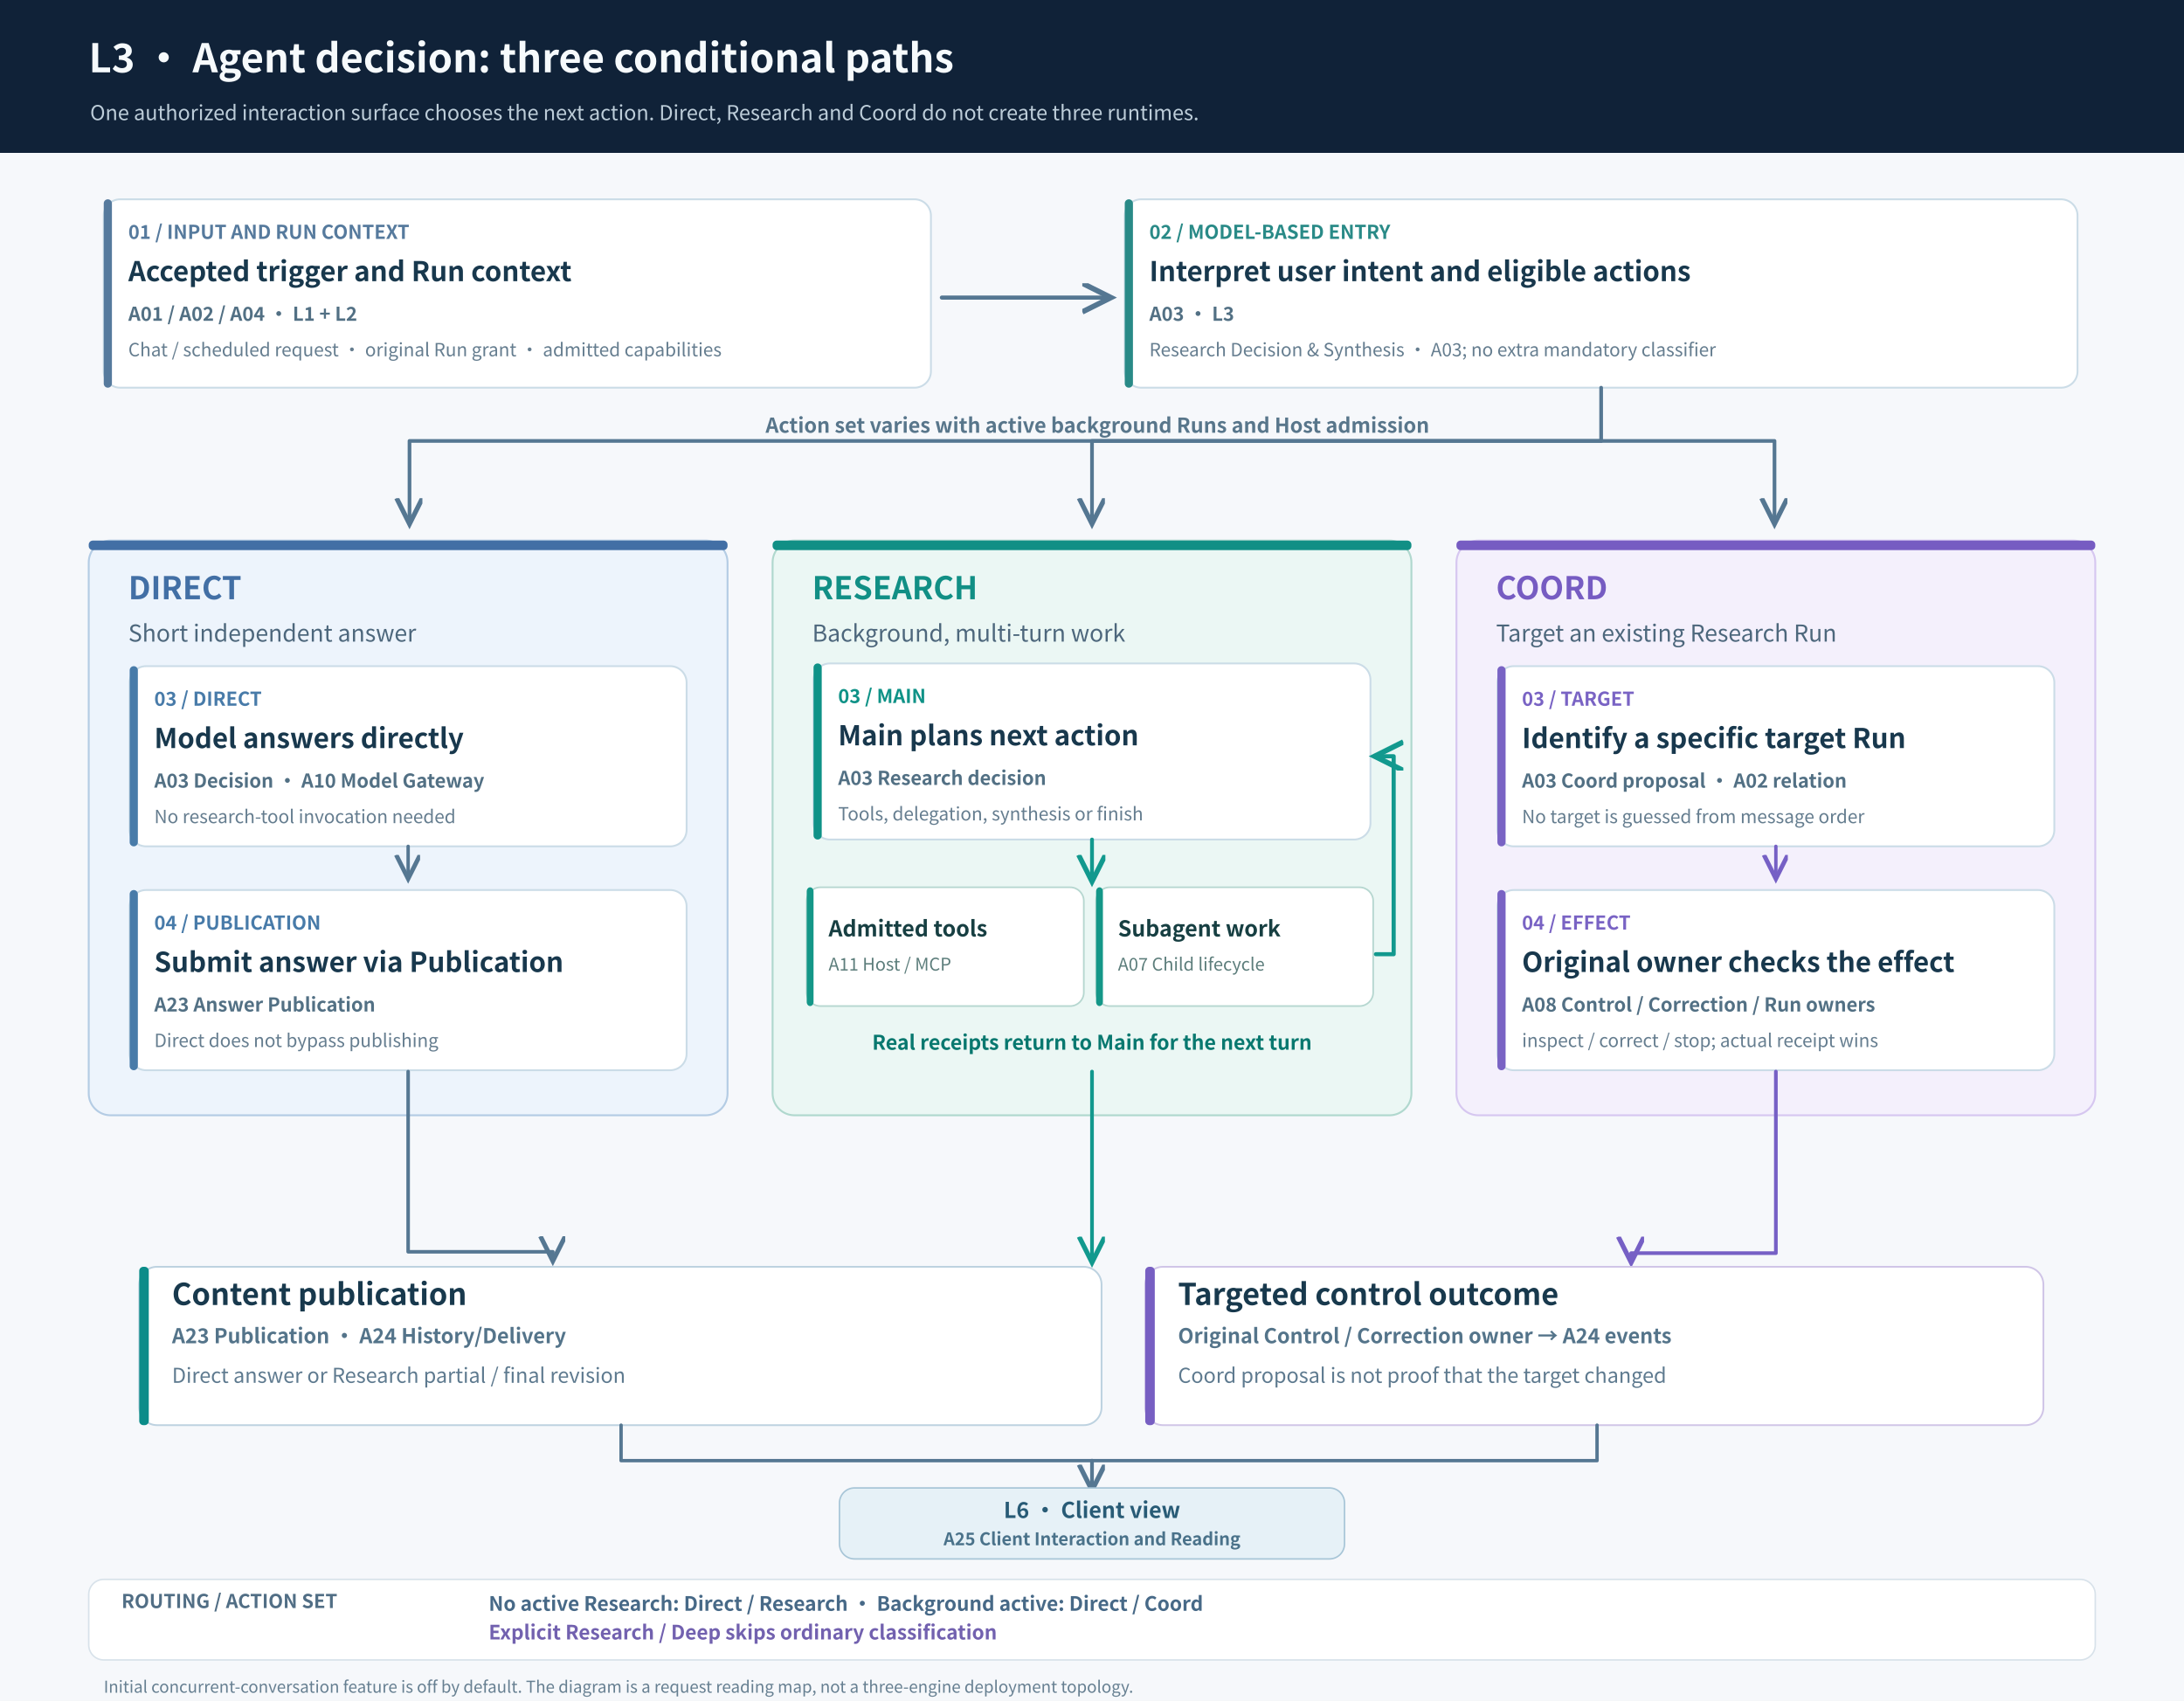
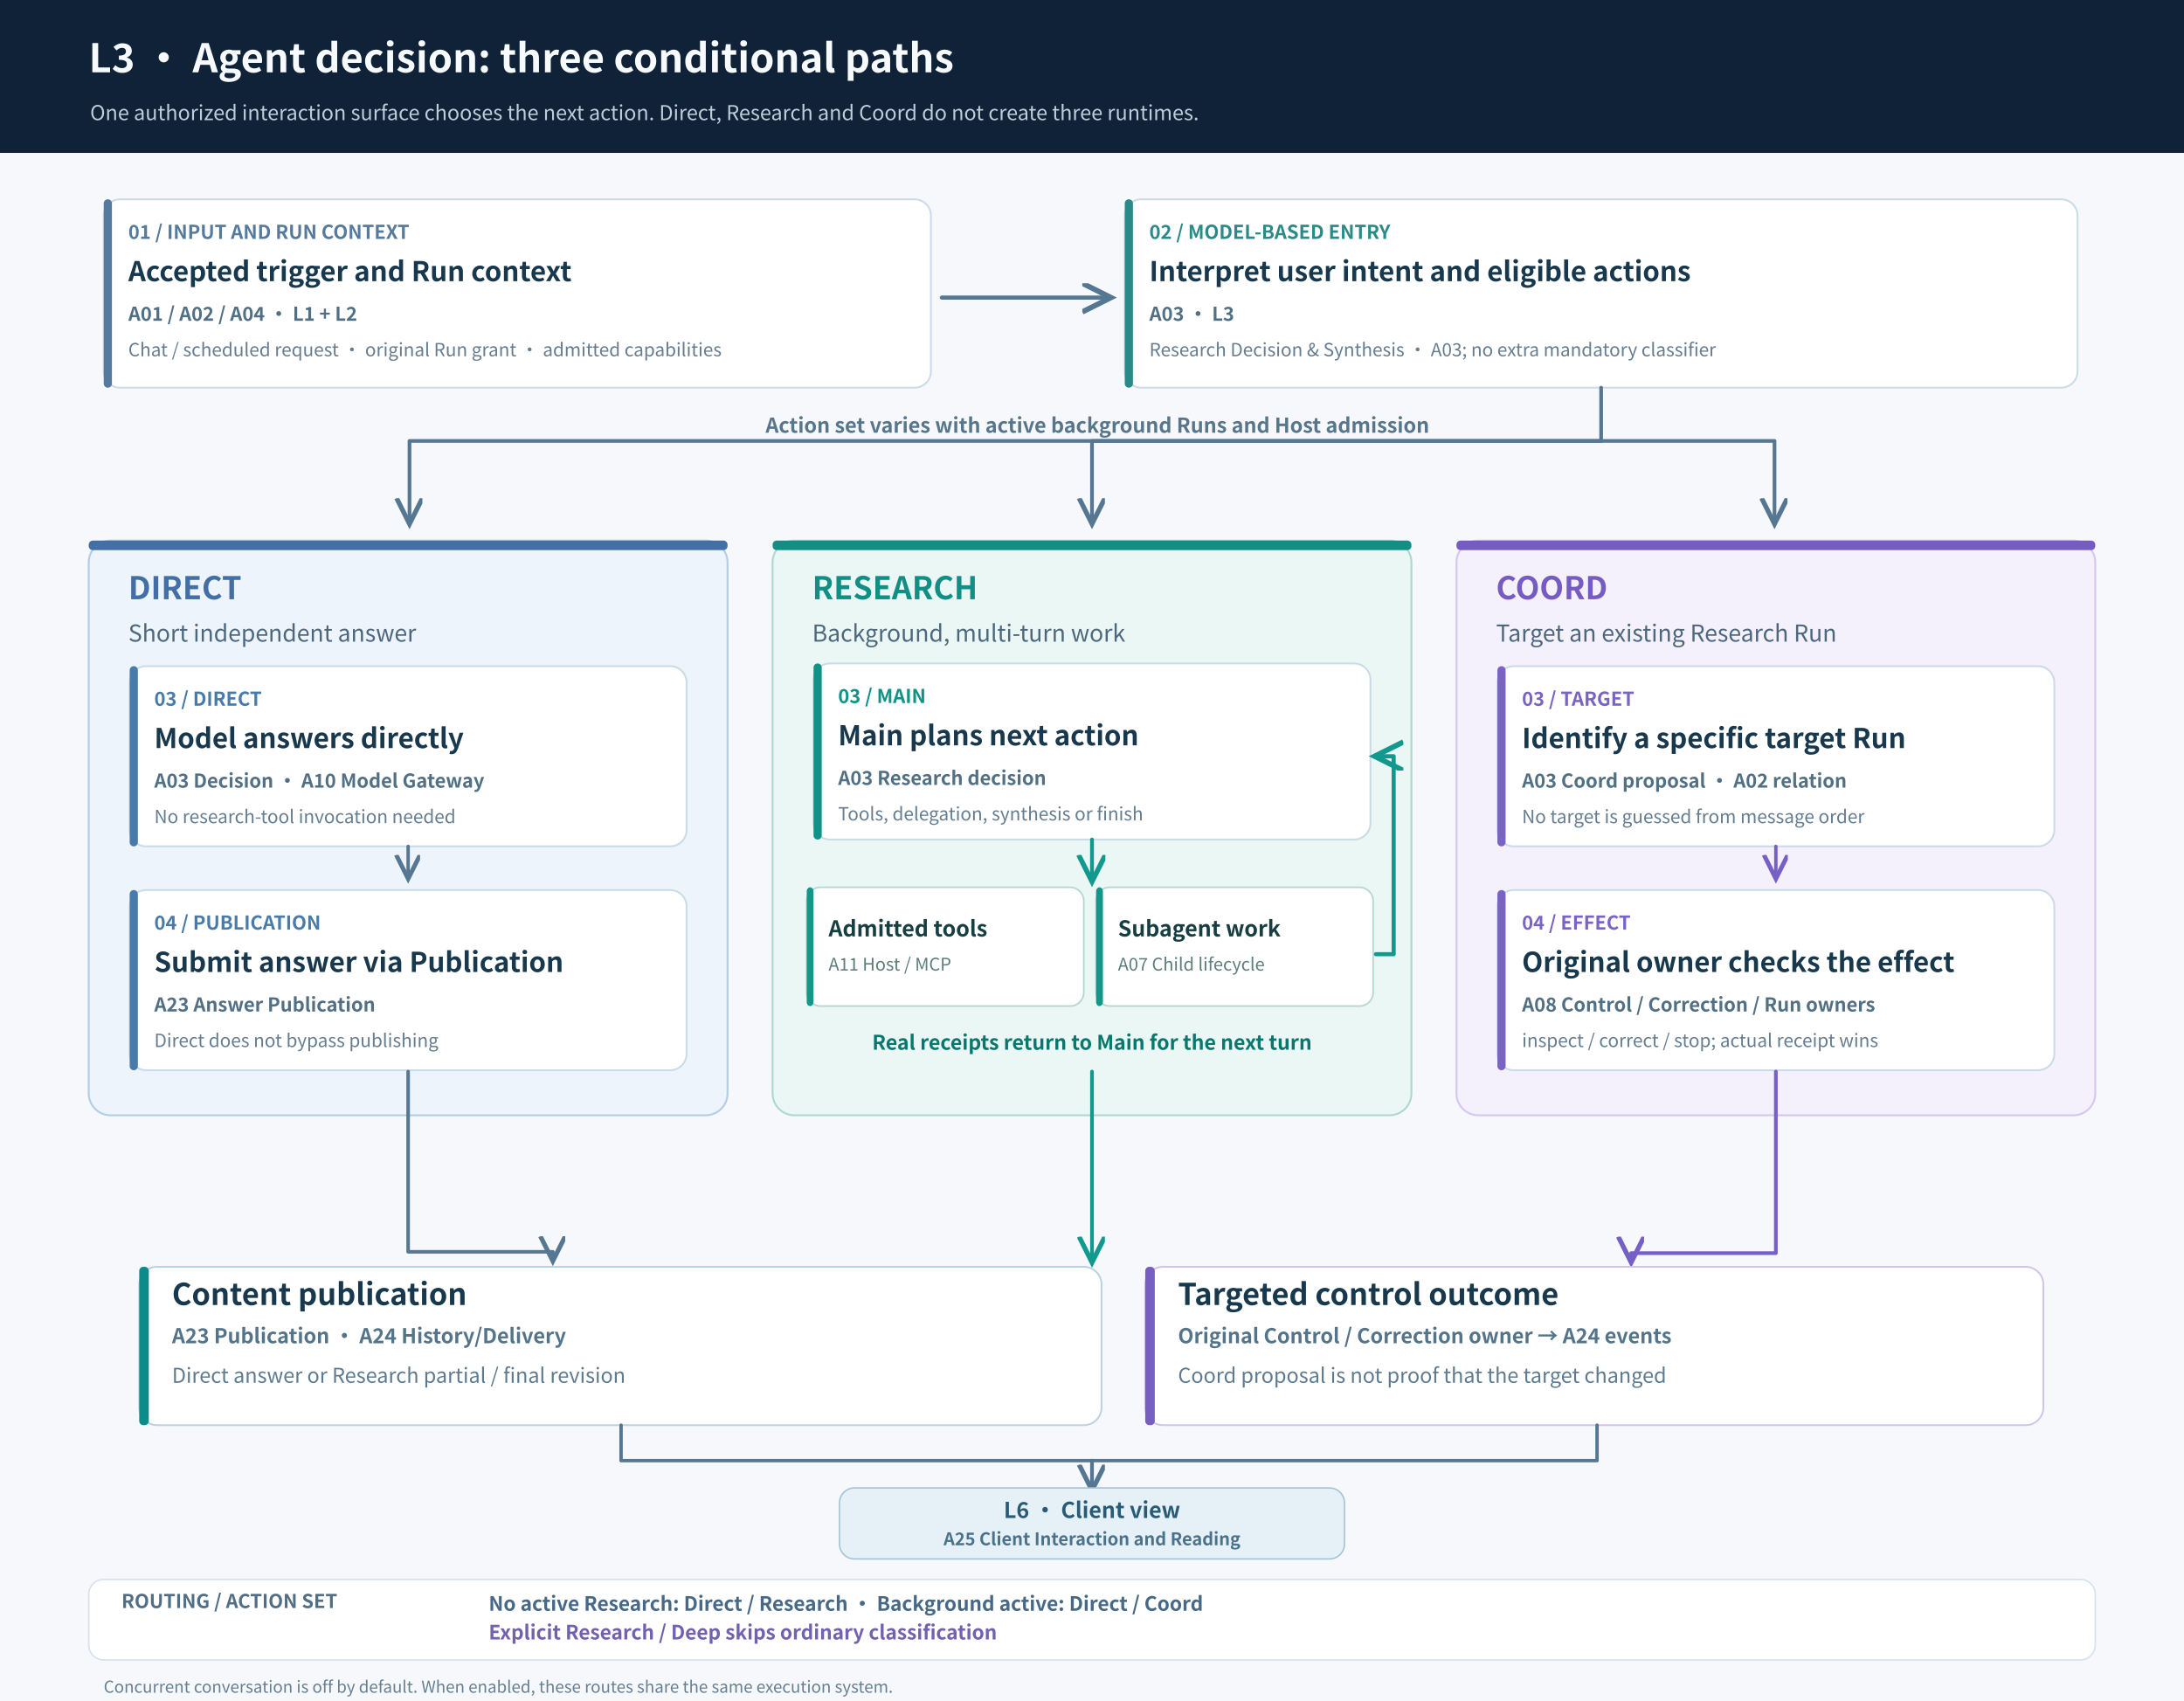
<svg xmlns="http://www.w3.org/2000/svg" width="1600" height="1246" viewBox="0 0 1600 1246" role="img" aria-labelledby="title description">
  <defs>
    <marker id="arrow" markerWidth="9" markerHeight="9" refX="6.7" refY="3.5" orient="auto" markerUnits="strokeWidth">
      <path d="M0 0 L7 3.5 L0 7" fill="none" stroke="#557792" stroke-width="1.3" />
    </marker>
    <marker id="teal" markerWidth="9" markerHeight="9" refX="6.7" refY="3.5" orient="auto" markerUnits="strokeWidth">
      <path d="M0 0 L7 3.5 L0 7" fill="none" stroke="#12998E" stroke-width="1.3" />
    </marker>
    <marker id="purple" markerWidth="9" markerHeight="9" refX="6.7" refY="3.5" orient="auto" markerUnits="strokeWidth">
      <path d="M0 0 L7 3.5 L0 7" fill="none" stroke="#7660C5" stroke-width="1.3" />
    </marker>
    <marker id="gray" markerWidth="9" markerHeight="9" refX="6.7" refY="3.5" orient="auto" markerUnits="strokeWidth">
      <path d="M0 0 L7 3.5 L0 7" fill="none" stroke="#92A2B4" stroke-width="1.3" />
    </marker>
  </defs>
  <rect x="0" y="0" width="1600" height="1246" rx="0" fill="#F6F8FB" stroke="#F6F8FB" stroke-width="0" />
  <rect x="0" y="0" width="1600" height="112" rx="0" fill="#102238" stroke="#102238" stroke-width="0" />
  <text x="65" y="53" fill="#F6FAFC" font-family="Noto Sans CJK SC,Noto Sans SC,Arial,sans-serif" font-size="29" font-weight="750" text-anchor="start">L3 · Agent decision: three conditional paths</text>
  <text x="66" y="88" fill="#BDCDD9" font-family="Noto Sans CJK SC,Noto Sans SC,Arial,sans-serif" font-size="15" font-weight="440" text-anchor="start">One authorized interaction surface chooses the next action. Direct, Research and Coord do not create three runtimes.</text>
  <rect x="76" y="146" width="606" height="138" rx="12" fill="#FFF" stroke="#CBDCE7" stroke-width="1.35" />
  <rect x="76" y="146" width="6" height="138" rx="3" fill="#567A9D" stroke="#567A9D" stroke-width="0" />
  <text x="94" y="175" fill="#567A9D" font-family="Noto Sans CJK SC,Noto Sans SC,Arial,sans-serif" font-size="14" font-weight="750" text-anchor="start">01 / INPUT AND RUN CONTEXT</text>
  <text x="94" y="206" fill="#18384D" font-family="Noto Sans CJK SC,Noto Sans SC,Arial,sans-serif" font-size="20" font-weight="750" text-anchor="start">Accepted trigger and Run context</text>
  <text x="94" y="235" fill="#527084" font-family="Noto Sans CJK SC,Noto Sans SC,Arial,sans-serif" font-size="14" font-weight="560" text-anchor="start">A01 / A02 / A04 · L1 + L2</text>
  <text x="94" y="261" fill="#657D8F" font-family="Noto Sans CJK SC,Noto Sans SC,Arial,sans-serif" font-size="13.3" font-weight="450" text-anchor="start">Chat / scheduled request · original Run grant · admitted capabilities</text>
  <rect x="824" y="146" width="698" height="138" rx="12" fill="#FFF" stroke="#CBDCE7" stroke-width="1.35" />
  <rect x="824" y="146" width="6" height="138" rx="3" fill="#298A87" stroke="#298A87" stroke-width="0" />
  <text x="842" y="175" fill="#298A87" font-family="Noto Sans CJK SC,Noto Sans SC,Arial,sans-serif" font-size="14" font-weight="750" text-anchor="start">02 / MODEL-BASED ENTRY</text>
  <text x="842" y="206" fill="#18384D" font-family="Noto Sans CJK SC,Noto Sans SC,Arial,sans-serif" font-size="20" font-weight="750" text-anchor="start">Interpret user intent and eligible actions</text>
  <text x="842" y="235" fill="#527084" font-family="Noto Sans CJK SC,Noto Sans SC,Arial,sans-serif" font-size="14" font-weight="560" text-anchor="start">A03 · L3</text>
  <text x="842" y="261" fill="#657D8F" font-family="Noto Sans CJK SC,Noto Sans SC,Arial,sans-serif" font-size="13.3" font-weight="450" text-anchor="start">Research Decision &amp; Synthesis · A03; no extra mandatory classifier</text>
  <path d="M690 218 H813" fill="none" stroke="#557792" stroke-width="3" stroke-linecap="round" stroke-linejoin="round" marker-end="url(#arrow)" />
  <path d="M1173 284 V323 H300 V383" fill="none" stroke="#557792" stroke-width="2.7" stroke-linecap="round" stroke-linejoin="round" marker-end="url(#arrow)" />
  <path d="M1173 323 H800 V383" fill="none" stroke="#557792" stroke-width="2.7" stroke-linecap="round" stroke-linejoin="round" marker-end="url(#arrow)" />
  <path d="M1173 323 H1300 V383" fill="none" stroke="#557792" stroke-width="2.7" stroke-linecap="round" stroke-linejoin="round" marker-end="url(#arrow)" />
  <text x="804" y="317" fill="#58768B" font-family="Noto Sans CJK SC,Noto Sans SC,Arial,sans-serif" font-size="15" font-weight="600" text-anchor="middle">Action set varies with active background Runs and Host admission</text>
  <rect x="65" y="396" width="468" height="421" rx="16" fill="#EDF4FC" stroke="#B4CCE4" stroke-width="1.4" />
  <rect x="65" y="396" width="468" height="7" rx="3" fill="#426FA5" stroke="#426FA5" stroke-width="0" />
  <rect x="566" y="396" width="468" height="421" rx="16" fill="#EBF7F4" stroke="#B0D8CE" stroke-width="1.4" />
  <rect x="566" y="396" width="468" height="7" rx="3" fill="#118F85" stroke="#118F85" stroke-width="0" />
  <rect x="1067" y="396" width="468" height="421" rx="16" fill="#F4F0FC" stroke="#D6C7F0" stroke-width="1.4" />
  <rect x="1067" y="396" width="468" height="7" rx="3" fill="#765CC2" stroke="#765CC2" stroke-width="0" />
  <text x="94" y="439" fill="#426FA5" font-family="Noto Sans CJK SC,Noto Sans SC,Arial,sans-serif" font-size="23" font-weight="800" text-anchor="start">DIRECT</text>
  <text x="94" y="470" fill="#4D677C" font-family="Noto Sans CJK SC,Noto Sans SC,Arial,sans-serif" font-size="17" font-weight="540" text-anchor="start">Short independent answer</text>
  <text x="595" y="439" fill="#118F85" font-family="Noto Sans CJK SC,Noto Sans SC,Arial,sans-serif" font-size="23" font-weight="800" text-anchor="start">RESEARCH</text>
  <text x="595" y="470" fill="#4D677C" font-family="Noto Sans CJK SC,Noto Sans SC,Arial,sans-serif" font-size="17" font-weight="540" text-anchor="start">Background, multi-turn work</text>
  <text x="1096" y="439" fill="#765CC2" font-family="Noto Sans CJK SC,Noto Sans SC,Arial,sans-serif" font-size="23" font-weight="800" text-anchor="start">COORD</text>
  <text x="1096" y="470" fill="#4D677C" font-family="Noto Sans CJK SC,Noto Sans SC,Arial,sans-serif" font-size="17" font-weight="540" text-anchor="start">Target an existing Research Run</text>
  <rect x="95" y="488" width="408" height="132" rx="12" fill="#FFF" stroke="#CBDCE7" stroke-width="1.35" />
  <rect x="95" y="488" width="6" height="132" rx="3" fill="#487BA9" stroke="#487BA9" stroke-width="0" />
  <text x="113" y="517" fill="#487BA9" font-family="Noto Sans CJK SC,Noto Sans SC,Arial,sans-serif" font-size="14" font-weight="750" text-anchor="start">03 / DIRECT</text>
  <text x="113" y="548" fill="#18384D" font-family="Noto Sans CJK SC,Noto Sans SC,Arial,sans-serif" font-size="20" font-weight="750" text-anchor="start">Model answers directly</text>
  <text x="113" y="577" fill="#527084" font-family="Noto Sans CJK SC,Noto Sans SC,Arial,sans-serif" font-size="14" font-weight="560" text-anchor="start">A03 Decision · A10 Model Gateway</text>
  <text x="113" y="603" fill="#657D8F" font-family="Noto Sans CJK SC,Noto Sans SC,Arial,sans-serif" font-size="13.3" font-weight="450" text-anchor="start">No research-tool invocation needed</text>
  <path d="M299 620 V643" fill="none" stroke="#557792" stroke-width="2.5" stroke-linecap="round" stroke-linejoin="round" marker-end="url(#arrow)" />
  <rect x="95" y="652" width="408" height="132" rx="12" fill="#FFF" stroke="#CBDCE7" stroke-width="1.35" />
  <rect x="95" y="652" width="6" height="132" rx="3" fill="#487BA9" stroke="#487BA9" stroke-width="0" />
  <text x="113" y="681" fill="#487BA9" font-family="Noto Sans CJK SC,Noto Sans SC,Arial,sans-serif" font-size="14" font-weight="750" text-anchor="start">04 / PUBLICATION</text>
  <text x="113" y="712" fill="#18384D" font-family="Noto Sans CJK SC,Noto Sans SC,Arial,sans-serif" font-size="20" font-weight="750" text-anchor="start">Submit answer via Publication</text>
  <text x="113" y="741" fill="#527084" font-family="Noto Sans CJK SC,Noto Sans SC,Arial,sans-serif" font-size="14" font-weight="560" text-anchor="start">A23 Answer Publication</text>
  <text x="113" y="767" fill="#657D8F" font-family="Noto Sans CJK SC,Noto Sans SC,Arial,sans-serif" font-size="13.3" font-weight="450" text-anchor="start">Direct does not bypass publishing</text>
  <rect x="596" y="486" width="408" height="129" rx="12" fill="#FFF" stroke="#CBDCE7" stroke-width="1.35" />
  <rect x="596" y="486" width="6" height="129" rx="3" fill="#0F9287" stroke="#0F9287" stroke-width="0" />
  <text x="614" y="515" fill="#0F9287" font-family="Noto Sans CJK SC,Noto Sans SC,Arial,sans-serif" font-size="14" font-weight="750" text-anchor="start">03 / MAIN</text>
  <text x="614" y="546" fill="#18384D" font-family="Noto Sans CJK SC,Noto Sans SC,Arial,sans-serif" font-size="20" font-weight="750" text-anchor="start">Main plans next action</text>
  <text x="614" y="575" fill="#527084" font-family="Noto Sans CJK SC,Noto Sans SC,Arial,sans-serif" font-size="14" font-weight="560" text-anchor="start">A03 Research decision</text>
  <text x="614" y="601" fill="#657D8F" font-family="Noto Sans CJK SC,Noto Sans SC,Arial,sans-serif" font-size="13.3" font-weight="450" text-anchor="start">Tools, delegation, synthesis or finish</text>
  <path d="M800 615 V645" fill="none" stroke="#12998E" stroke-width="2.8" stroke-linecap="round" stroke-linejoin="round" marker-end="url(#teal)" />
  <rect x="591" y="650" width="203" height="87" rx="10" fill="#FFF" stroke="#B6D7D0" stroke-width="1.2" />
  <rect x="591" y="650" width="5" height="87" rx="3" fill="#149788" stroke="#149788" stroke-width="0" />
  <text x="607" y="686" fill="#173F42" font-family="Noto Sans CJK SC,Noto Sans SC,Arial,sans-serif" font-size="16" font-weight="720" text-anchor="start">Admitted tools</text>
  <text x="607" y="711" fill="#5C7D7B" font-family="Noto Sans CJK SC,Noto Sans SC,Arial,sans-serif" font-size="12.8" font-weight="500" text-anchor="start">A11 Host / MCP</text>
  <rect x="803" y="650" width="203" height="87" rx="10" fill="#FFF" stroke="#B6D7D0" stroke-width="1.2" />
  <rect x="803" y="650" width="5" height="87" rx="3" fill="#149788" stroke="#149788" stroke-width="0" />
  <text x="819" y="686" fill="#173F42" font-family="Noto Sans CJK SC,Noto Sans SC,Arial,sans-serif" font-size="16" font-weight="720" text-anchor="start">Subagent work</text>
  <text x="819" y="711" fill="#5C7D7B" font-family="Noto Sans CJK SC,Noto Sans SC,Arial,sans-serif" font-size="12.8" font-weight="500" text-anchor="start">A07 Child lifecycle</text>
  <path d="M1008 699 H1021 V554 H1008" fill="none" stroke="#12998E" stroke-width="3" stroke-linecap="round" stroke-linejoin="round" marker-end="url(#teal)" />
  <text x="800" y="769" fill="#08786F" font-family="Noto Sans CJK SC,Noto Sans SC,Arial,sans-serif" font-size="14.8" font-weight="620" text-anchor="middle">Real receipts return to Main for the next turn</text>
  <rect x="1097" y="488" width="408" height="132" rx="12" fill="#FFF" stroke="#CBDCE7" stroke-width="1.35" />
  <rect x="1097" y="488" width="6" height="132" rx="3" fill="#7963C4" stroke="#7963C4" stroke-width="0" />
  <text x="1115" y="517" fill="#7963C4" font-family="Noto Sans CJK SC,Noto Sans SC,Arial,sans-serif" font-size="14" font-weight="750" text-anchor="start">03 / TARGET</text>
  <text x="1115" y="548" fill="#18384D" font-family="Noto Sans CJK SC,Noto Sans SC,Arial,sans-serif" font-size="20" font-weight="750" text-anchor="start">Identify a specific target Run</text>
  <text x="1115" y="577" fill="#527084" font-family="Noto Sans CJK SC,Noto Sans SC,Arial,sans-serif" font-size="14" font-weight="560" text-anchor="start">A03 Coord proposal · A02 relation</text>
  <text x="1115" y="603" fill="#657D8F" font-family="Noto Sans CJK SC,Noto Sans SC,Arial,sans-serif" font-size="13.3" font-weight="450" text-anchor="start">No target is guessed from message order</text>
  <path d="M1301 620 V643" fill="none" stroke="#7660C5" stroke-width="2.5" stroke-linecap="round" stroke-linejoin="round" marker-end="url(#purple)" />
  <rect x="1097" y="652" width="408" height="132" rx="12" fill="#FFF" stroke="#CBDCE7" stroke-width="1.35" />
  <rect x="1097" y="652" width="6" height="132" rx="3" fill="#7963C4" stroke="#7963C4" stroke-width="0" />
  <text x="1115" y="681" fill="#7963C4" font-family="Noto Sans CJK SC,Noto Sans SC,Arial,sans-serif" font-size="14" font-weight="750" text-anchor="start">04 / EFFECT</text>
  <text x="1115" y="712" fill="#18384D" font-family="Noto Sans CJK SC,Noto Sans SC,Arial,sans-serif" font-size="20" font-weight="750" text-anchor="start">Original owner checks the effect</text>
  <text x="1115" y="741" fill="#527084" font-family="Noto Sans CJK SC,Noto Sans SC,Arial,sans-serif" font-size="14" font-weight="560" text-anchor="start">A08 Control / Correction / Run owners</text>
  <text x="1115" y="767" fill="#657D8F" font-family="Noto Sans CJK SC,Noto Sans SC,Arial,sans-serif" font-size="13.3" font-weight="450" text-anchor="start">inspect / correct / stop; actual receipt wins</text>
  <path d="M299 785 V917 H405 V923" fill="none" stroke="#557792" stroke-width="2.6" stroke-linecap="round" stroke-linejoin="round" marker-end="url(#arrow)" />
  <path d="M800 785 V924" fill="none" stroke="#12998E" stroke-width="2.7" stroke-linecap="round" stroke-linejoin="round" marker-end="url(#teal)" />
  <path d="M1301 785 V918 H1195 V924" fill="none" stroke="#7660C5" stroke-width="2.7" stroke-linecap="round" stroke-linejoin="round" marker-end="url(#purple)" />
  <rect x="102" y="928" width="705" height="116" rx="13" fill="#FFFFFF" stroke="#BDD2E0" stroke-width="1.3" />
  <rect x="102" y="928" width="7" height="116" rx="3" fill="#0B8C89" stroke="#0B8C89" stroke-width="0" />
  <text x="126" y="956" fill="#18394D" font-family="Noto Sans CJK SC,Noto Sans SC,Arial,sans-serif" font-size="22" font-weight="730" text-anchor="start">Content publication</text>
  <text x="126" y="984" fill="#54748A" font-family="Noto Sans CJK SC,Noto Sans SC,Arial,sans-serif" font-size="15" font-weight="580" text-anchor="start">A23 Publication · A24 History/Delivery</text>
  <text x="126" y="1013" fill="#5E7A8F" font-family="Noto Sans CJK SC,Noto Sans SC,Arial,sans-serif" font-size="15" font-weight="460" text-anchor="start">Direct answer or Research partial / final revision</text>
  <rect x="839" y="928" width="658" height="116" rx="13" fill="#FFFFFF" stroke="#D0C5E7" stroke-width="1.3" />
  <rect x="839" y="928" width="7" height="116" rx="3" fill="#775FC2" stroke="#775FC2" stroke-width="0" />
  <text x="863" y="956" fill="#18394D" font-family="Noto Sans CJK SC,Noto Sans SC,Arial,sans-serif" font-size="22" font-weight="730" text-anchor="start">Targeted control outcome</text>
  <text x="863" y="984" fill="#54748A" font-family="Noto Sans CJK SC,Noto Sans SC,Arial,sans-serif" font-size="15" font-weight="570" text-anchor="start">Original Control / Correction owner → A24 events</text>
  <text x="863" y="1013" fill="#5E7A8F" font-family="Noto Sans CJK SC,Noto Sans SC,Arial,sans-serif" font-size="15" font-weight="460" text-anchor="start">Coord proposal is not proof that the target changed</text>
  <path d="M455 1044 V1070 H800 M1170 1044 V1070 H800" fill="none" stroke="#557792" stroke-width="2.5" stroke-linecap="round" stroke-linejoin="round" />
  <path d="M800 1070 V1091" fill="none" stroke="#557792" stroke-width="2.7" stroke-linecap="round" stroke-linejoin="round" marker-end="url(#arrow)" />
  <rect x="615" y="1090" width="370" height="52" rx="11" fill="#E6F1F7" stroke="#A7C5D7" stroke-width="1.1" />
  <text x="800" y="1112" fill="#285B76" font-family="Noto Sans CJK SC,Noto Sans SC,Arial,sans-serif" font-size="16" font-weight="730" text-anchor="middle">L6 · Client view</text>
  <text x="800" y="1132" fill="#4A728A" font-family="Noto Sans CJK SC,Noto Sans SC,Arial,sans-serif" font-size="12.8" font-weight="550" text-anchor="middle">A25 Client Interaction and Reading</text>
  <rect x="65" y="1157" width="1470" height="59" rx="11" fill="#FFFFFF" stroke="#D8E2EA" stroke-width="1.1" />
  <text x="89" y="1178" fill="#516E85" font-family="Noto Sans CJK SC,Noto Sans SC,Arial,sans-serif" font-size="14" font-weight="750" text-anchor="start">ROUTING / ACTION SET</text>
  <text x="358" y="1180" fill="#476987" font-family="Noto Sans CJK SC,Noto Sans SC,Arial,sans-serif" font-size="14.5" font-weight="630" text-anchor="start">No active Research: Direct / Research   ·   Background active: Direct / Coord</text>
  <text x="358" y="1201" fill="#7261AF" font-family="Noto Sans CJK SC,Noto Sans SC,Arial,sans-serif" font-size="14.5" font-weight="630" text-anchor="start">Explicit Research / Deep skips ordinary classification</text>
-   <text x="76" y="1240" fill="#667F91" font-family="Noto Sans CJK SC,Noto Sans SC,Arial,sans-serif" font-size="12" font-weight="450" text-anchor="start">Initial concurrent-conversation feature is off by default. The diagram is a request reading map, not a three-engine deployment topology.</text>
+   <text x="76" y="1240" fill="#667F91" font-family="Noto Sans CJK SC,Noto Sans SC,Arial,sans-serif" font-size="12" font-weight="450" text-anchor="start">Concurrent conversation is off by default. When enabled, these routes share the same execution system.</text>
</svg>
